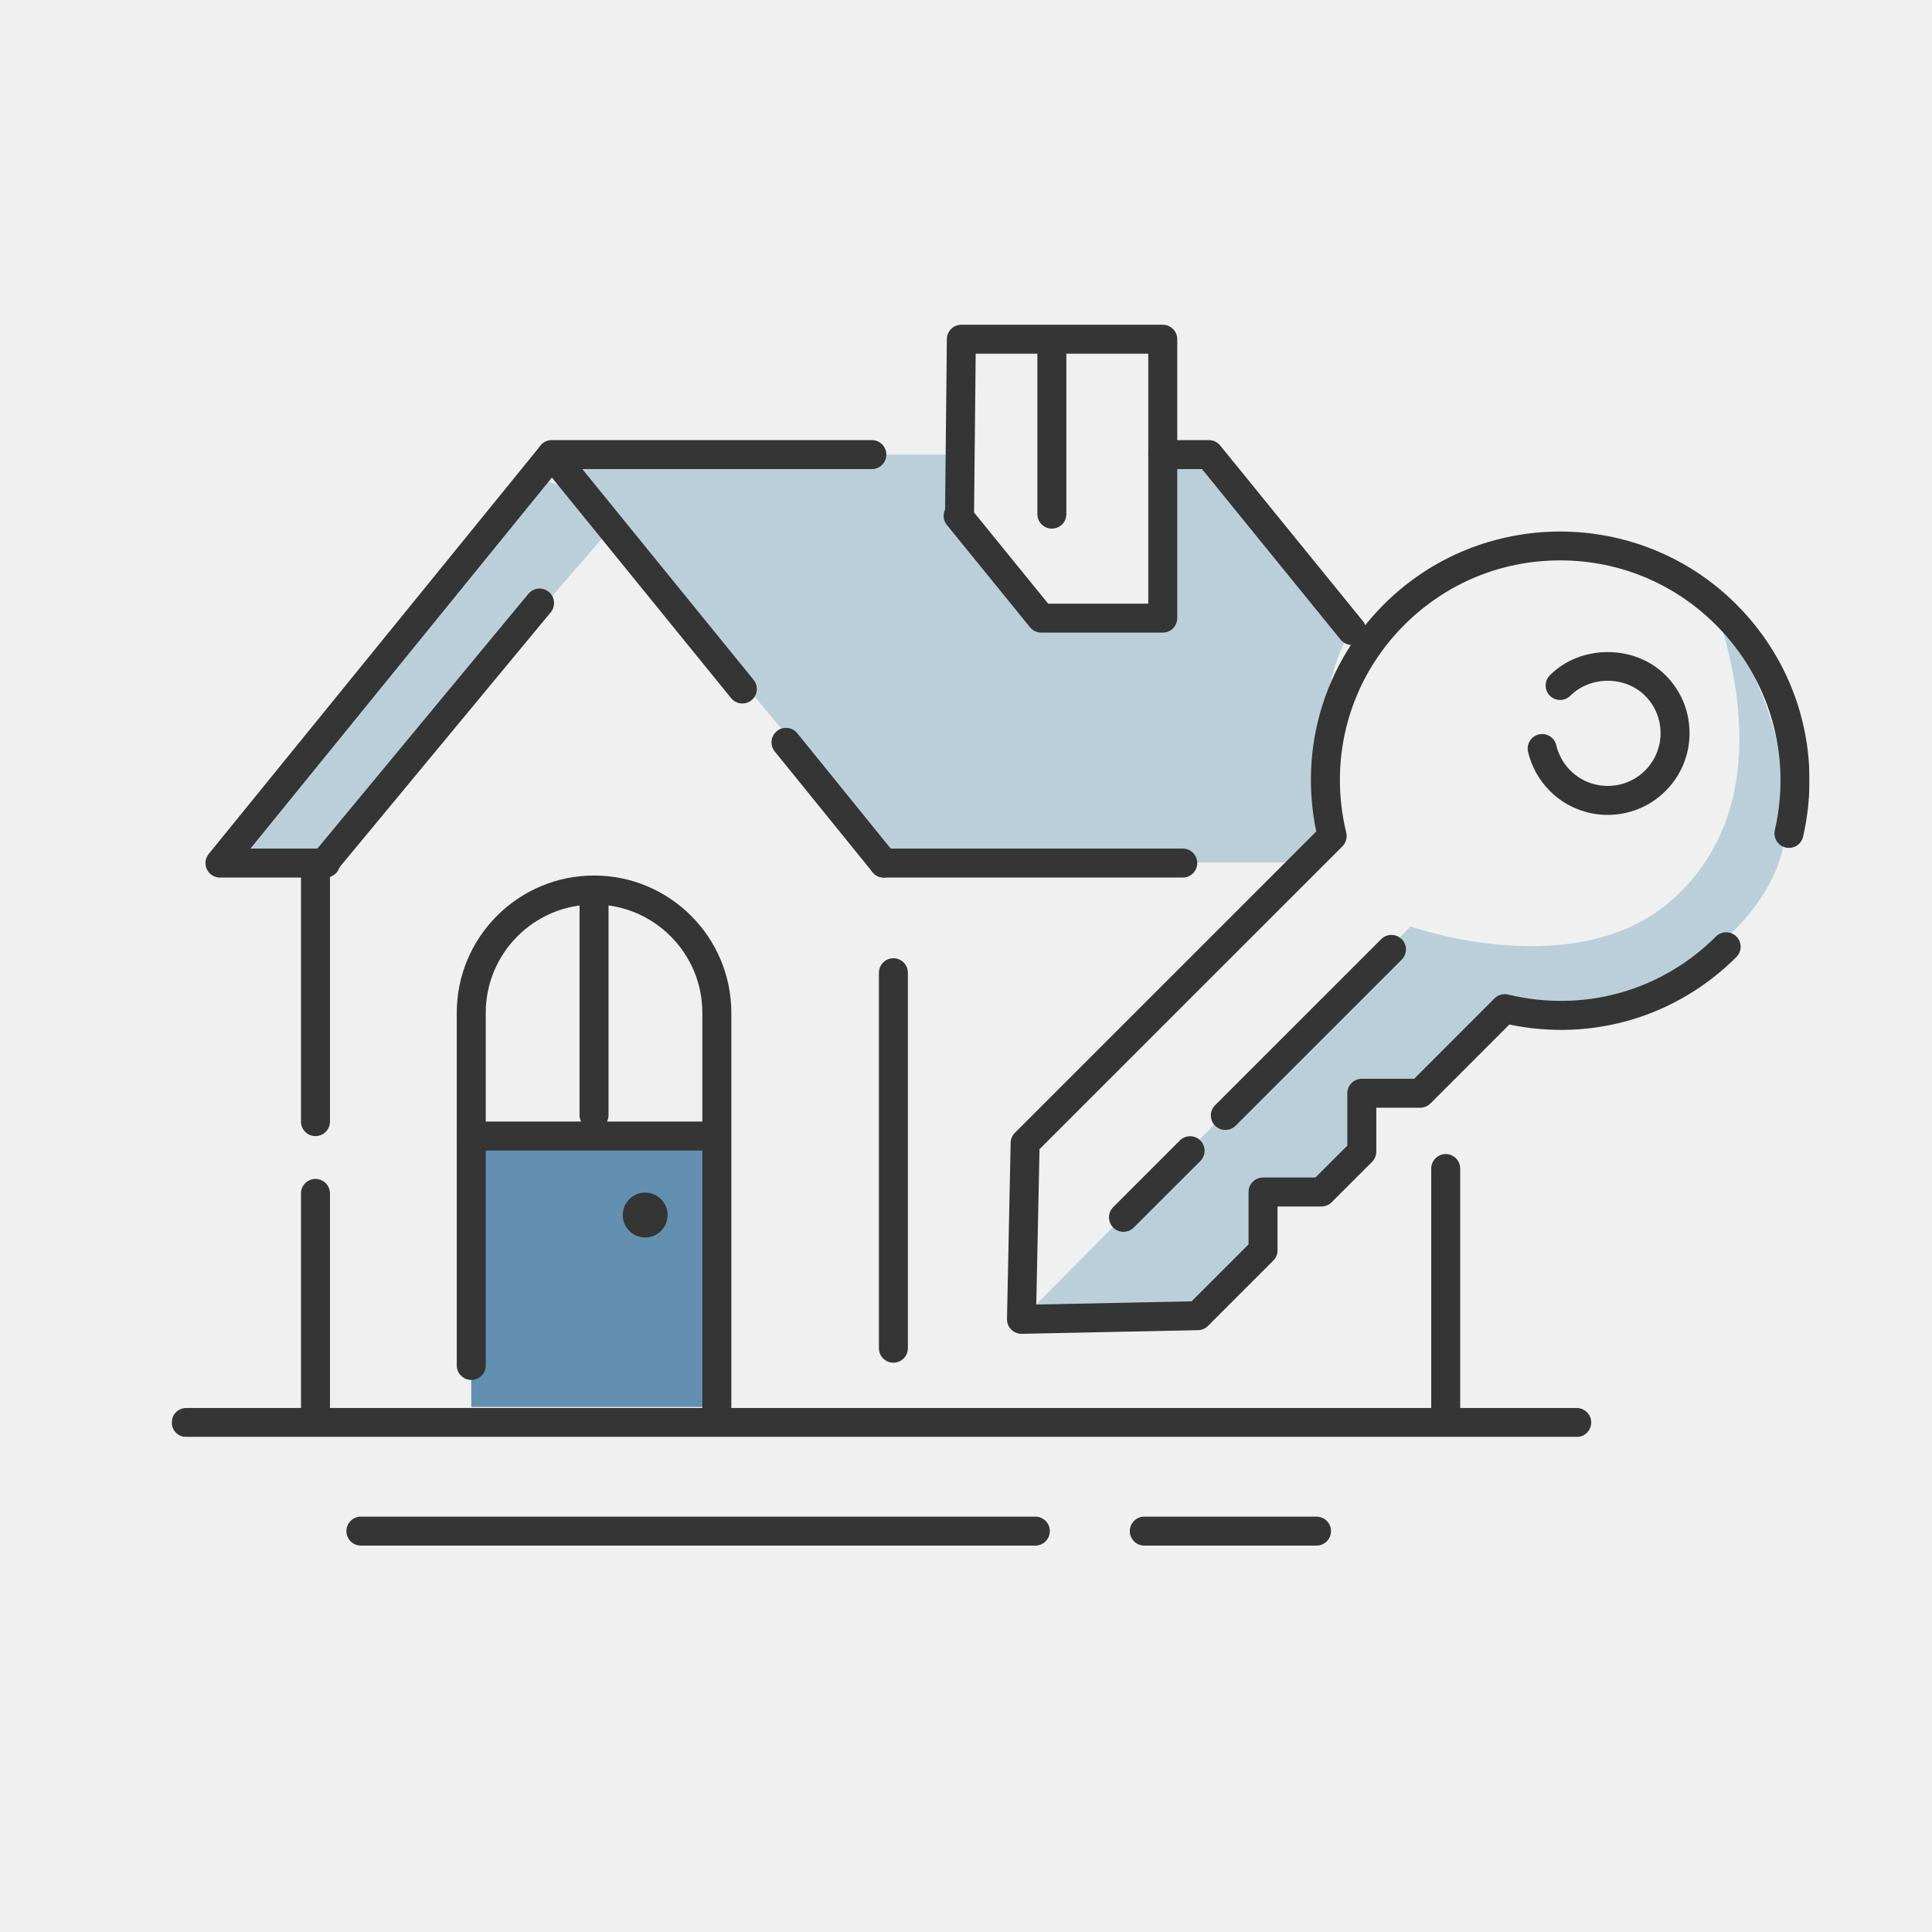
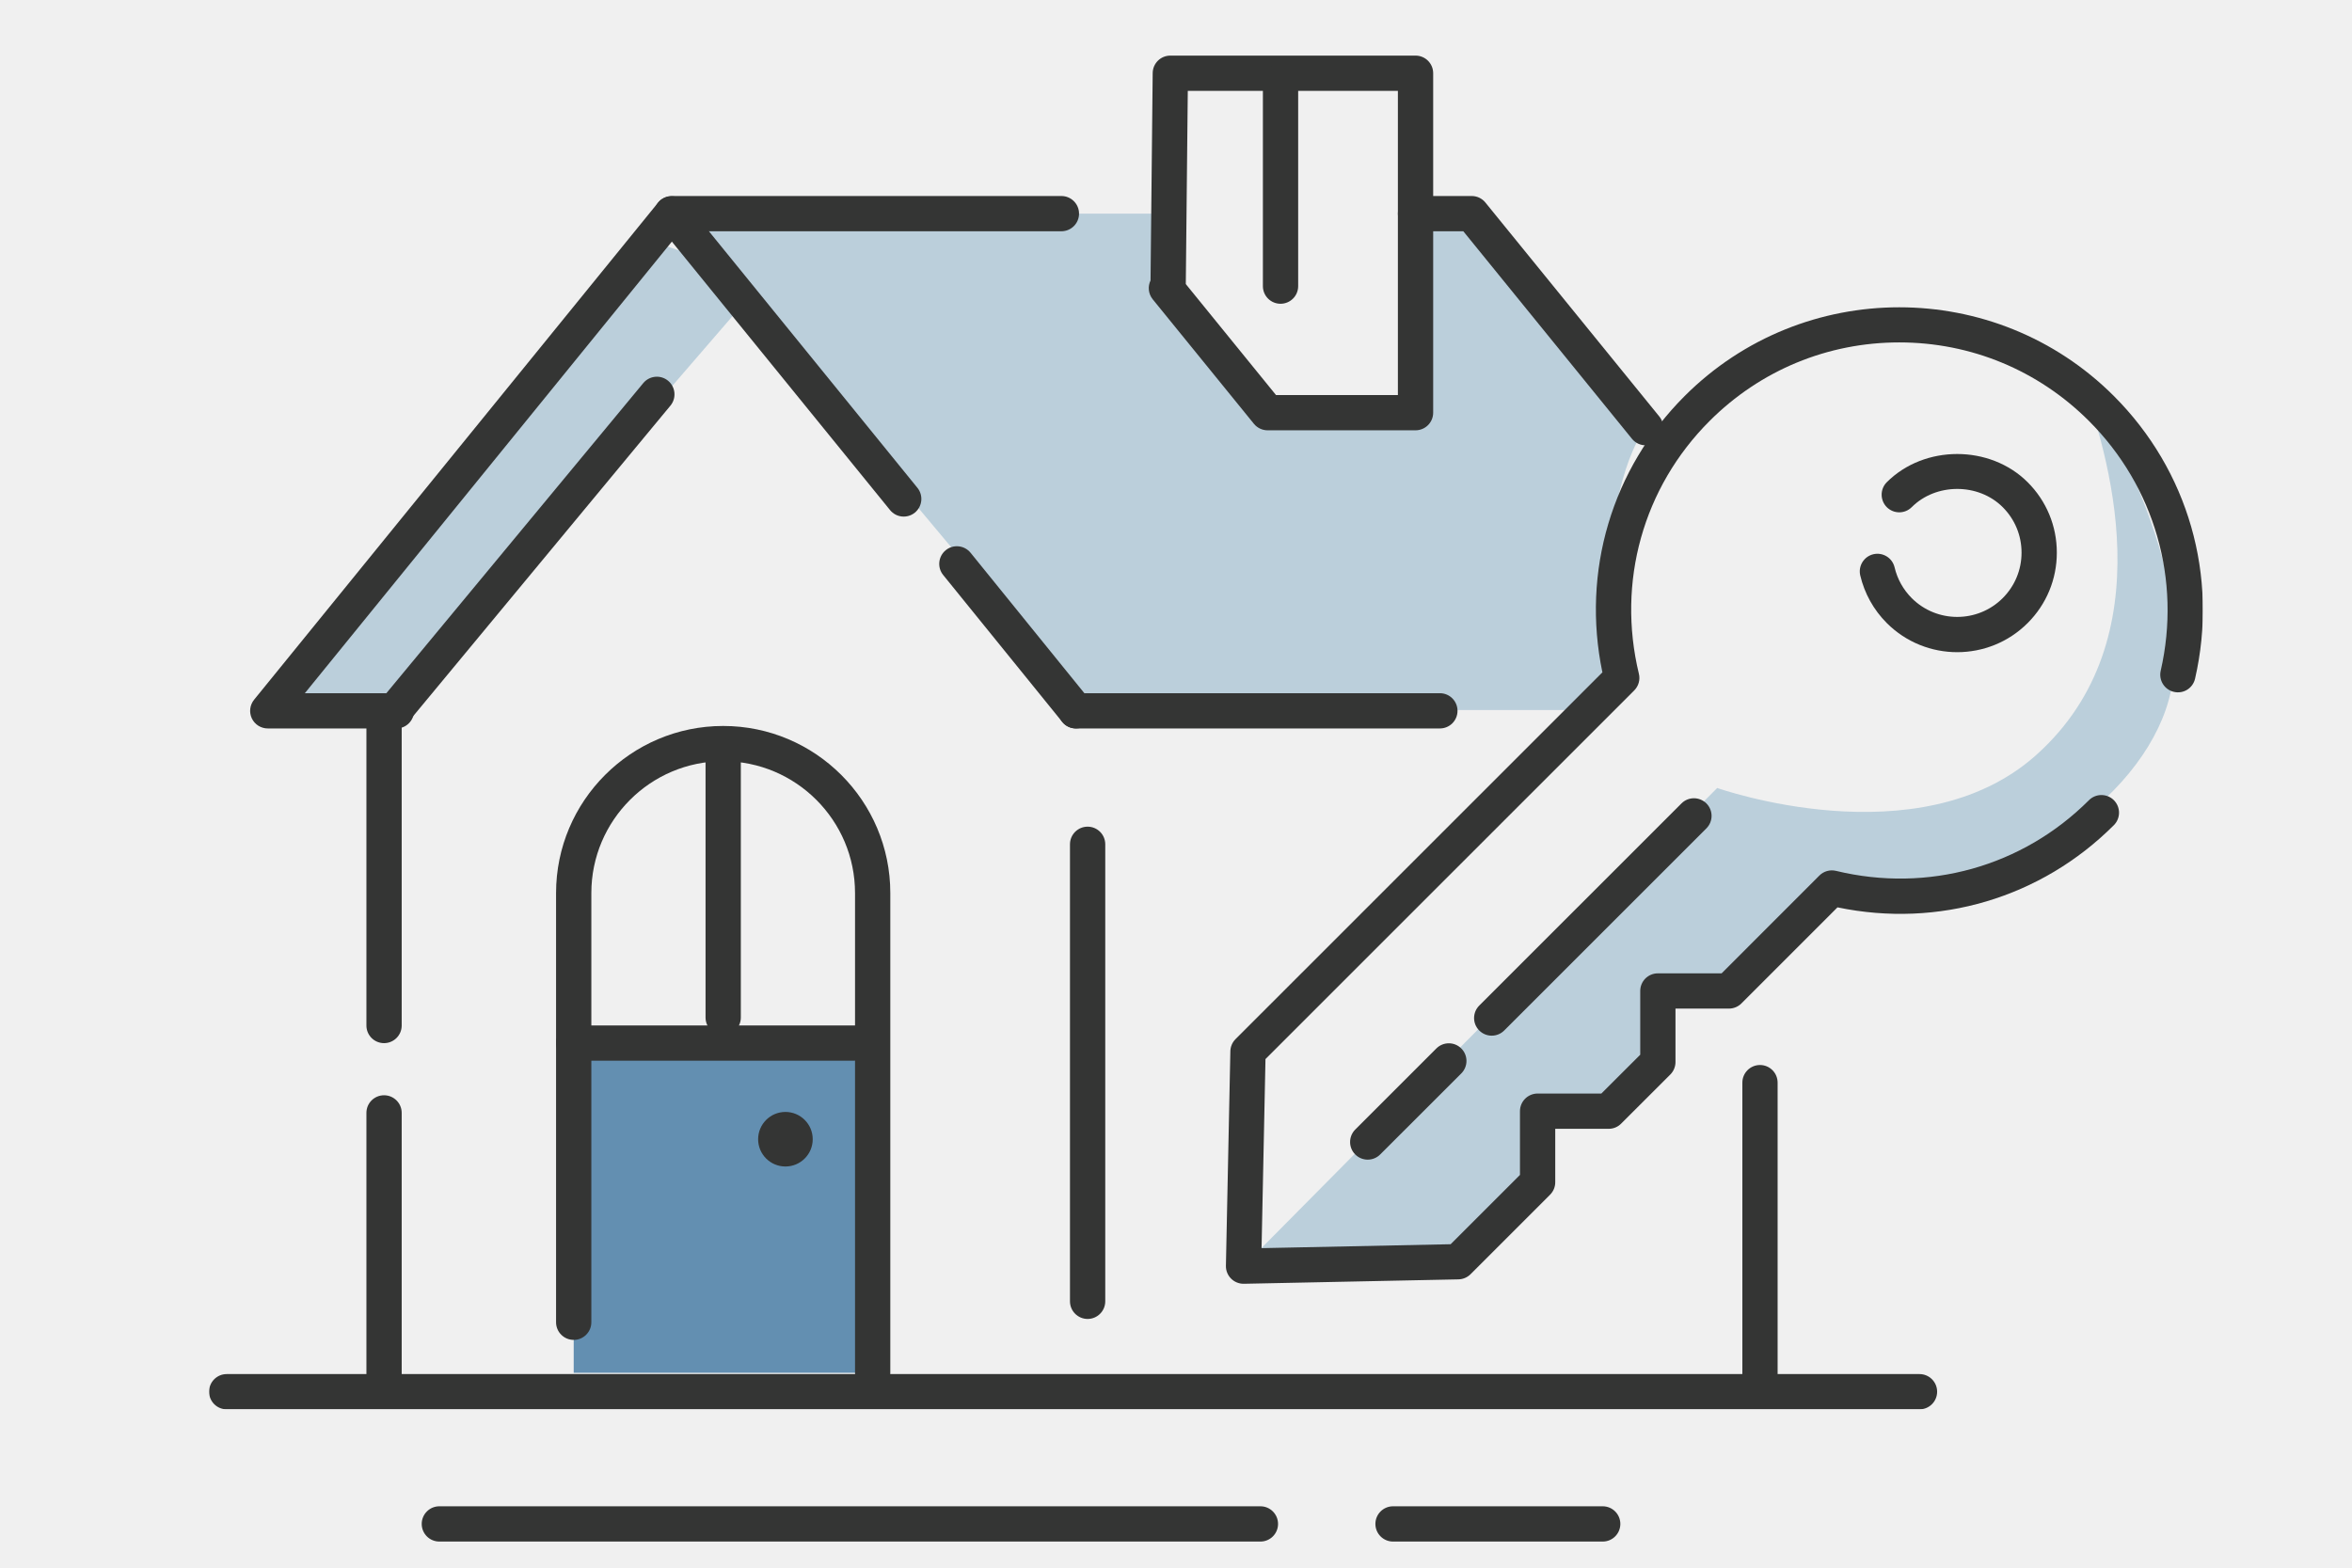
- <svg xmlns="http://www.w3.org/2000/svg" xmlns:xlink="http://www.w3.org/1999/xlink" width="90px" height="90px" viewBox="0 0 90 90" version="1.1">
+ <svg xmlns="http://www.w3.org/2000/svg" xmlns:xlink="http://www.w3.org/1999/xlink" width="90px" height="60px" viewBox="0 0 90 60" version="1.1">
  <defs>
    <polygon id="path-1" points="0 0.435 76.294 0.435 76.294 51.94 0 51.94" />
  </defs>
  <g id="Large-Icons" stroke="none" stroke-width="1" fill="none" fill-rule="evenodd">
-     <g id="home-key-lock-out_lg" transform="translate(8, 15)">
+     <g id="home-key-lock-out_lg" transform="translate(8, 2)">
      <path d="M39.584,46.46 L57.709,28.158 C57.709,28.158 65.418,30.894 69.895,26.915 C74.917,22.451 72.63,15.226 71.636,12.49 C71.636,12.49 76.63,20.119 74.868,25.174 C73.56,28.929 68.294,32.645 62.097,31.987 L58.157,35.927 L55.438,35.927 L55.438,38.647 L53.557,40.528 L50.837,40.528 L50.837,43.248 L47.795,46.29 L39.584,46.46" id="Fill-1" fill="#BBCFDB" />
      <polyline id="Fill-3" fill="#BBCFDB" points="20.519 9.532 6.696 25.545 2.247 25.206 17.135 7.298 19.182 7.989 20.519 9.532" />
      <path d="M48.314,6.176 L46.166,6.176 L46.166,13.794 L40.505,13.794 L36.633,9.028 L36.728,6.176 L17.709,6.176 L33.618,25.176 L53.328,25.176 C53.328,25.176 53.002,17.065 54.972,14.368 L50.487,8.365" id="Fill-4" fill="#BBCFDB" />
      <path d="M53.328,57 L45.305,57 C44.933,57 44.63,56.698 44.63,56.325 C44.63,55.953 44.933,55.65 45.305,55.65 L53.328,55.65 C53.701,55.65 54.003,55.953 54.003,56.325 C54.003,56.698 53.701,57 53.328,57" id="Fill-5" fill="#343534" />
      <path d="M40.23,57 L8.812,57 C8.439,57 8.137,56.698 8.137,56.325 C8.137,55.953 8.439,55.65 8.812,55.65 L40.23,55.65 C40.603,55.65 40.905,55.953 40.905,56.325 C40.905,56.698 40.603,57 40.23,57" id="Fill-6" fill="#343534" />
      <polygon id="Fill-7" fill="#638FB1" points="13.953 50.541 25.393 50.541 25.393 38.292 13.953 38.292" />
      <path d="M25.393,51.215 C25.021,51.215 24.718,50.914 24.718,50.541 L24.718,32.179 C24.718,29.398 22.455,27.134 19.673,27.134 C16.892,27.134 14.628,29.398 14.628,32.179 L14.628,48.607 C14.628,48.979 14.326,49.282 13.953,49.282 C13.58,49.282 13.278,48.979 13.278,48.607 L13.278,32.179 C13.278,28.653 16.147,25.785 19.673,25.785 C23.199,25.785 26.068,28.653 26.068,32.179 L26.068,50.541 C26.068,50.914 25.766,51.215 25.393,51.215" id="Fill-8" fill="#343534" />
      <path d="M23.099,41.601 C23.099,42.178 22.631,42.645 22.055,42.645 C21.478,42.645 21.01,42.178 21.01,41.601 C21.01,41.025 21.478,40.557 22.055,40.557 C22.631,40.557 23.099,41.025 23.099,41.601" id="Fill-9" fill="#343534" />
      <path d="M24.688,38.595 L13.953,38.595 C13.58,38.595 13.278,38.294 13.278,37.92 C13.278,37.549 13.58,37.246 13.953,37.246 L24.688,37.246 C25.061,37.246 25.363,37.549 25.363,37.92 C25.363,38.294 25.061,38.595 24.688,38.595" id="Fill-10" fill="#343534" />
      <path d="M19.673,37.619 C19.301,37.619 18.998,37.317 18.998,36.944 L18.998,26.95 C18.998,26.578 19.301,26.275 19.673,26.275 C20.046,26.275 20.348,26.578 20.348,26.95 L20.348,36.944 C20.348,37.317 20.046,37.619 19.673,37.619" id="Fill-11" fill="#343534" />
      <path d="M7.169,25.88 L2.247,25.88 C1.986,25.88 1.749,25.731 1.637,25.496 C1.525,25.261 1.559,24.982 1.723,24.78 L17.185,5.751 C17.442,5.435 17.976,5.435 18.233,5.751 L27.105,16.67 C27.34,16.96 27.296,17.384 27.007,17.62 C26.718,17.855 26.293,17.812 26.058,17.522 L17.709,7.247 L3.665,24.531 L7.169,24.531 C7.541,24.531 7.844,24.833 7.844,25.206 C7.844,25.578 7.541,25.88 7.169,25.88" id="Fill-12" fill="#343534" />
      <path d="M33.172,25.88 C32.975,25.88 32.78,25.795 32.647,25.63 L28.091,20.007 C27.856,19.717 27.901,19.292 28.19,19.057 C28.48,18.821 28.905,18.868 29.14,19.157 L33.696,24.781 C33.931,25.07 33.886,25.496 33.596,25.73 C33.471,25.832 33.321,25.88 33.172,25.88" id="Fill-13" fill="#343534" />
      <path d="M32.615,6.851 L17.709,6.851 C17.336,6.851 17.034,6.549 17.034,6.176 C17.034,5.804 17.336,5.502 17.709,5.502 L32.615,5.502 C32.987,5.502 33.29,5.804 33.29,6.176 C33.29,6.549 32.987,6.851 32.615,6.851" id="Fill-14" fill="#343534" />
      <path d="M7.101,25.88 C6.95,25.88 6.797,25.83 6.671,25.726 C6.384,25.488 6.344,25.062 6.582,24.775 L16.615,12.662 C16.853,12.376 17.278,12.335 17.565,12.573 C17.852,12.811 17.892,13.236 17.655,13.524 L7.622,25.636 C7.488,25.797 7.295,25.88 7.101,25.88" id="Fill-15" fill="#343534" />
      <path d="M6.696,51.712 C6.323,51.712 6.021,51.411 6.021,51.038 L6.021,40.593 C6.021,40.22 6.323,39.919 6.696,39.919 C7.068,39.919 7.371,40.22 7.371,40.593 L7.371,51.038 C7.371,51.411 7.068,51.712 6.696,51.712" id="Fill-16" fill="#343534" />
      <path d="M6.696,37.924 C6.323,37.924 6.021,37.623 6.021,37.25 L6.021,25.545 C6.021,25.172 6.323,24.87 6.696,24.87 C7.068,24.87 7.371,25.172 7.371,25.545 L7.371,37.25 C7.371,37.623 7.068,37.924 6.696,37.924" id="Fill-17" fill="#343534" />
      <path d="M33.618,48.48 C33.246,48.48 32.943,48.177 32.943,47.805 L32.943,30.314 C32.943,29.941 33.246,29.639 33.618,29.639 C33.991,29.639 34.293,29.941 34.293,30.314 L34.293,47.805 C34.293,48.177 33.991,48.48 33.618,48.48" id="Fill-18" fill="#343534" />
      <path d="M54.973,15.044 C54.776,15.044 54.581,14.959 54.448,14.795 L47.994,6.851 L46.166,6.851 C45.794,6.851 45.491,6.549 45.491,6.176 C45.491,5.804 45.794,5.502 46.166,5.502 L48.315,5.502 C48.519,5.502 48.711,5.593 48.839,5.751 L55.496,13.943 C55.73,14.233 55.687,14.657 55.397,14.893 C55.272,14.994 55.122,15.044 54.973,15.044" id="Fill-19" fill="#343534" />
      <path d="M47.098,25.88 L33.171,25.88 C32.799,25.88 32.497,25.578 32.497,25.206 C32.497,24.833 32.799,24.531 33.171,24.531 L47.098,24.531 C47.471,24.531 47.772,24.833 47.772,25.206 C47.772,25.578 47.471,25.88 47.098,25.88" id="Fill-20" fill="#343534" />
      <path d="M59.347,51.382 C58.974,51.382 58.672,51.079 58.672,50.707 L58.672,39.436 C58.672,39.063 58.974,38.761 59.347,38.761 C59.719,38.761 60.021,39.063 60.021,39.436 L60.021,50.707 C60.021,51.079 59.719,51.382 59.347,51.382" id="Fill-21" fill="#343534" />
      <path d="M40.827,13.12 L45.491,13.12 L45.491,1.477 L37.451,1.477 L37.375,8.872 L40.827,13.12 Z M46.166,14.469 L40.505,14.469 C40.302,14.469 40.11,14.378 39.981,14.22 L36.109,9.455 C35.938,9.244 35.915,8.962 36.026,8.733 L36.108,0.796 C36.112,0.425 36.413,0.128 36.783,0.128 L46.166,0.128 C46.539,0.128 46.841,0.43 46.841,0.802 L46.841,13.795 C46.841,14.167 46.539,14.469 46.166,14.469 L46.166,14.469 Z" id="Fill-22" fill="#343534" />
      <g id="Group-27">
        <mask id="mask-2" fill="white">
          <use xlink:href="#path-1" />
        </mask>
        <g id="Clip-24" />
        <path d="M41,9.626 C40.627,9.626 40.325,9.324 40.325,8.951 L40.325,1.11 C40.325,0.737 40.627,0.435 41,0.435 C41.373,0.435 41.675,0.737 41.675,1.11 L41.675,8.951 C41.675,9.324 41.373,9.626 41,9.626" id="Fill-23" fill="#343534" mask="url(#mask-2)" />
        <path d="M65.45,51.94 L0.675,51.94 C0.302,51.94 0,51.637 0,51.265 C0,50.892 0.302,50.59 0.675,50.59 L65.45,50.59 C65.823,50.59 66.125,50.892 66.125,51.265 C66.125,51.637 65.823,51.94 65.45,51.94" id="Fill-25" fill="#343534" mask="url(#mask-2)" />
        <path d="M39.584,47.134 C39.406,47.134 39.234,47.063 39.107,46.936 C38.977,46.806 38.906,46.629 38.91,46.445 L39.08,38.235 C39.083,38.061 39.154,37.895 39.277,37.771 L53.316,23.733 C52.513,19.875 53.675,15.946 56.464,13.157 C60.992,8.629 68.36,8.629 72.888,13.157 C75.733,16.002 76.896,20.045 75.995,23.973 C75.913,24.337 75.553,24.566 75.186,24.48 C74.823,24.397 74.597,24.035 74.68,23.671 C75.475,20.2 74.448,16.626 71.934,14.111 C69.995,12.173 67.418,11.105 64.676,11.105 C61.935,11.105 59.357,12.173 57.419,14.111 C54.874,16.655 53.863,20.273 54.713,23.789 C54.769,24.017 54.7,24.258 54.534,24.425 L40.424,38.534 L40.274,45.77 L47.51,45.62 L50.162,42.968 L50.162,40.528 C50.162,40.156 50.465,39.853 50.837,39.853 L53.276,39.853 L54.764,38.367 L54.764,35.927 C54.764,35.554 55.065,35.253 55.438,35.253 L57.878,35.253 L61.62,31.509 C61.786,31.343 62.026,31.276 62.256,31.331 C65.77,32.181 69.39,31.17 71.934,28.626 C72.197,28.363 72.625,28.363 72.888,28.626 C73.151,28.89 73.151,29.317 72.888,29.581 C70.1,32.37 66.174,33.531 62.312,32.727 L58.635,36.405 C58.508,36.531 58.337,36.602 58.157,36.602 L56.113,36.602 L56.113,38.647 C56.113,38.826 56.042,38.998 55.915,39.125 L54.033,41.005 C53.907,41.133 53.735,41.203 53.557,41.203 L51.512,41.203 L51.512,43.248 C51.512,43.427 51.441,43.598 51.314,43.725 L48.272,46.767 C48.149,46.89 47.983,46.961 47.81,46.965 L39.599,47.134 C39.594,47.134 39.589,47.134 39.584,47.134" id="Fill-26" fill="#343534" mask="url(#mask-2)" />
      </g>
      <path d="M44.336,42.383 C44.163,42.383 43.99,42.317 43.859,42.185 C43.596,41.923 43.596,41.495 43.859,41.231 L46.962,38.128 C47.226,37.864 47.654,37.864 47.917,38.128 C48.181,38.391 48.181,38.819 47.917,39.083 L44.813,42.185 C44.682,42.317 44.509,42.383 44.336,42.383" id="Fill-28" fill="#343534" />
      <path d="M49.081,37.638 C48.908,37.638 48.735,37.572 48.604,37.44 C48.34,37.177 48.34,36.75 48.604,36.486 L56.342,28.749 C56.604,28.486 57.032,28.486 57.296,28.749 C57.56,29.012 57.56,29.44 57.296,29.704 L49.558,37.441 C49.427,37.572 49.254,37.638 49.081,37.638" id="Fill-29" fill="#343534" />
      <path d="M66.893,22.961 C65.918,22.961 64.941,22.589 64.198,21.846 C63.696,21.343 63.345,20.713 63.183,20.024 C63.098,19.661 63.323,19.298 63.685,19.212 C64.05,19.127 64.412,19.353 64.497,19.715 C64.602,20.16 64.828,20.566 65.153,20.892 C66.112,21.851 67.675,21.851 68.634,20.892 C69.1,20.426 69.355,19.808 69.355,19.151 C69.355,18.493 69.1,17.876 68.635,17.411 C67.704,16.48 66.083,16.481 65.153,17.41 C64.89,17.674 64.463,17.674 64.199,17.411 C63.936,17.147 63.936,16.72 64.198,16.456 C65.638,15.016 68.149,15.016 69.589,16.456 C70.309,17.175 70.705,18.133 70.705,19.151 C70.705,20.169 70.309,21.126 69.589,21.846 C68.846,22.589 67.87,22.961 66.893,22.961" id="Fill-30" fill="#343534" />
    </g>
  </g>
</svg>
